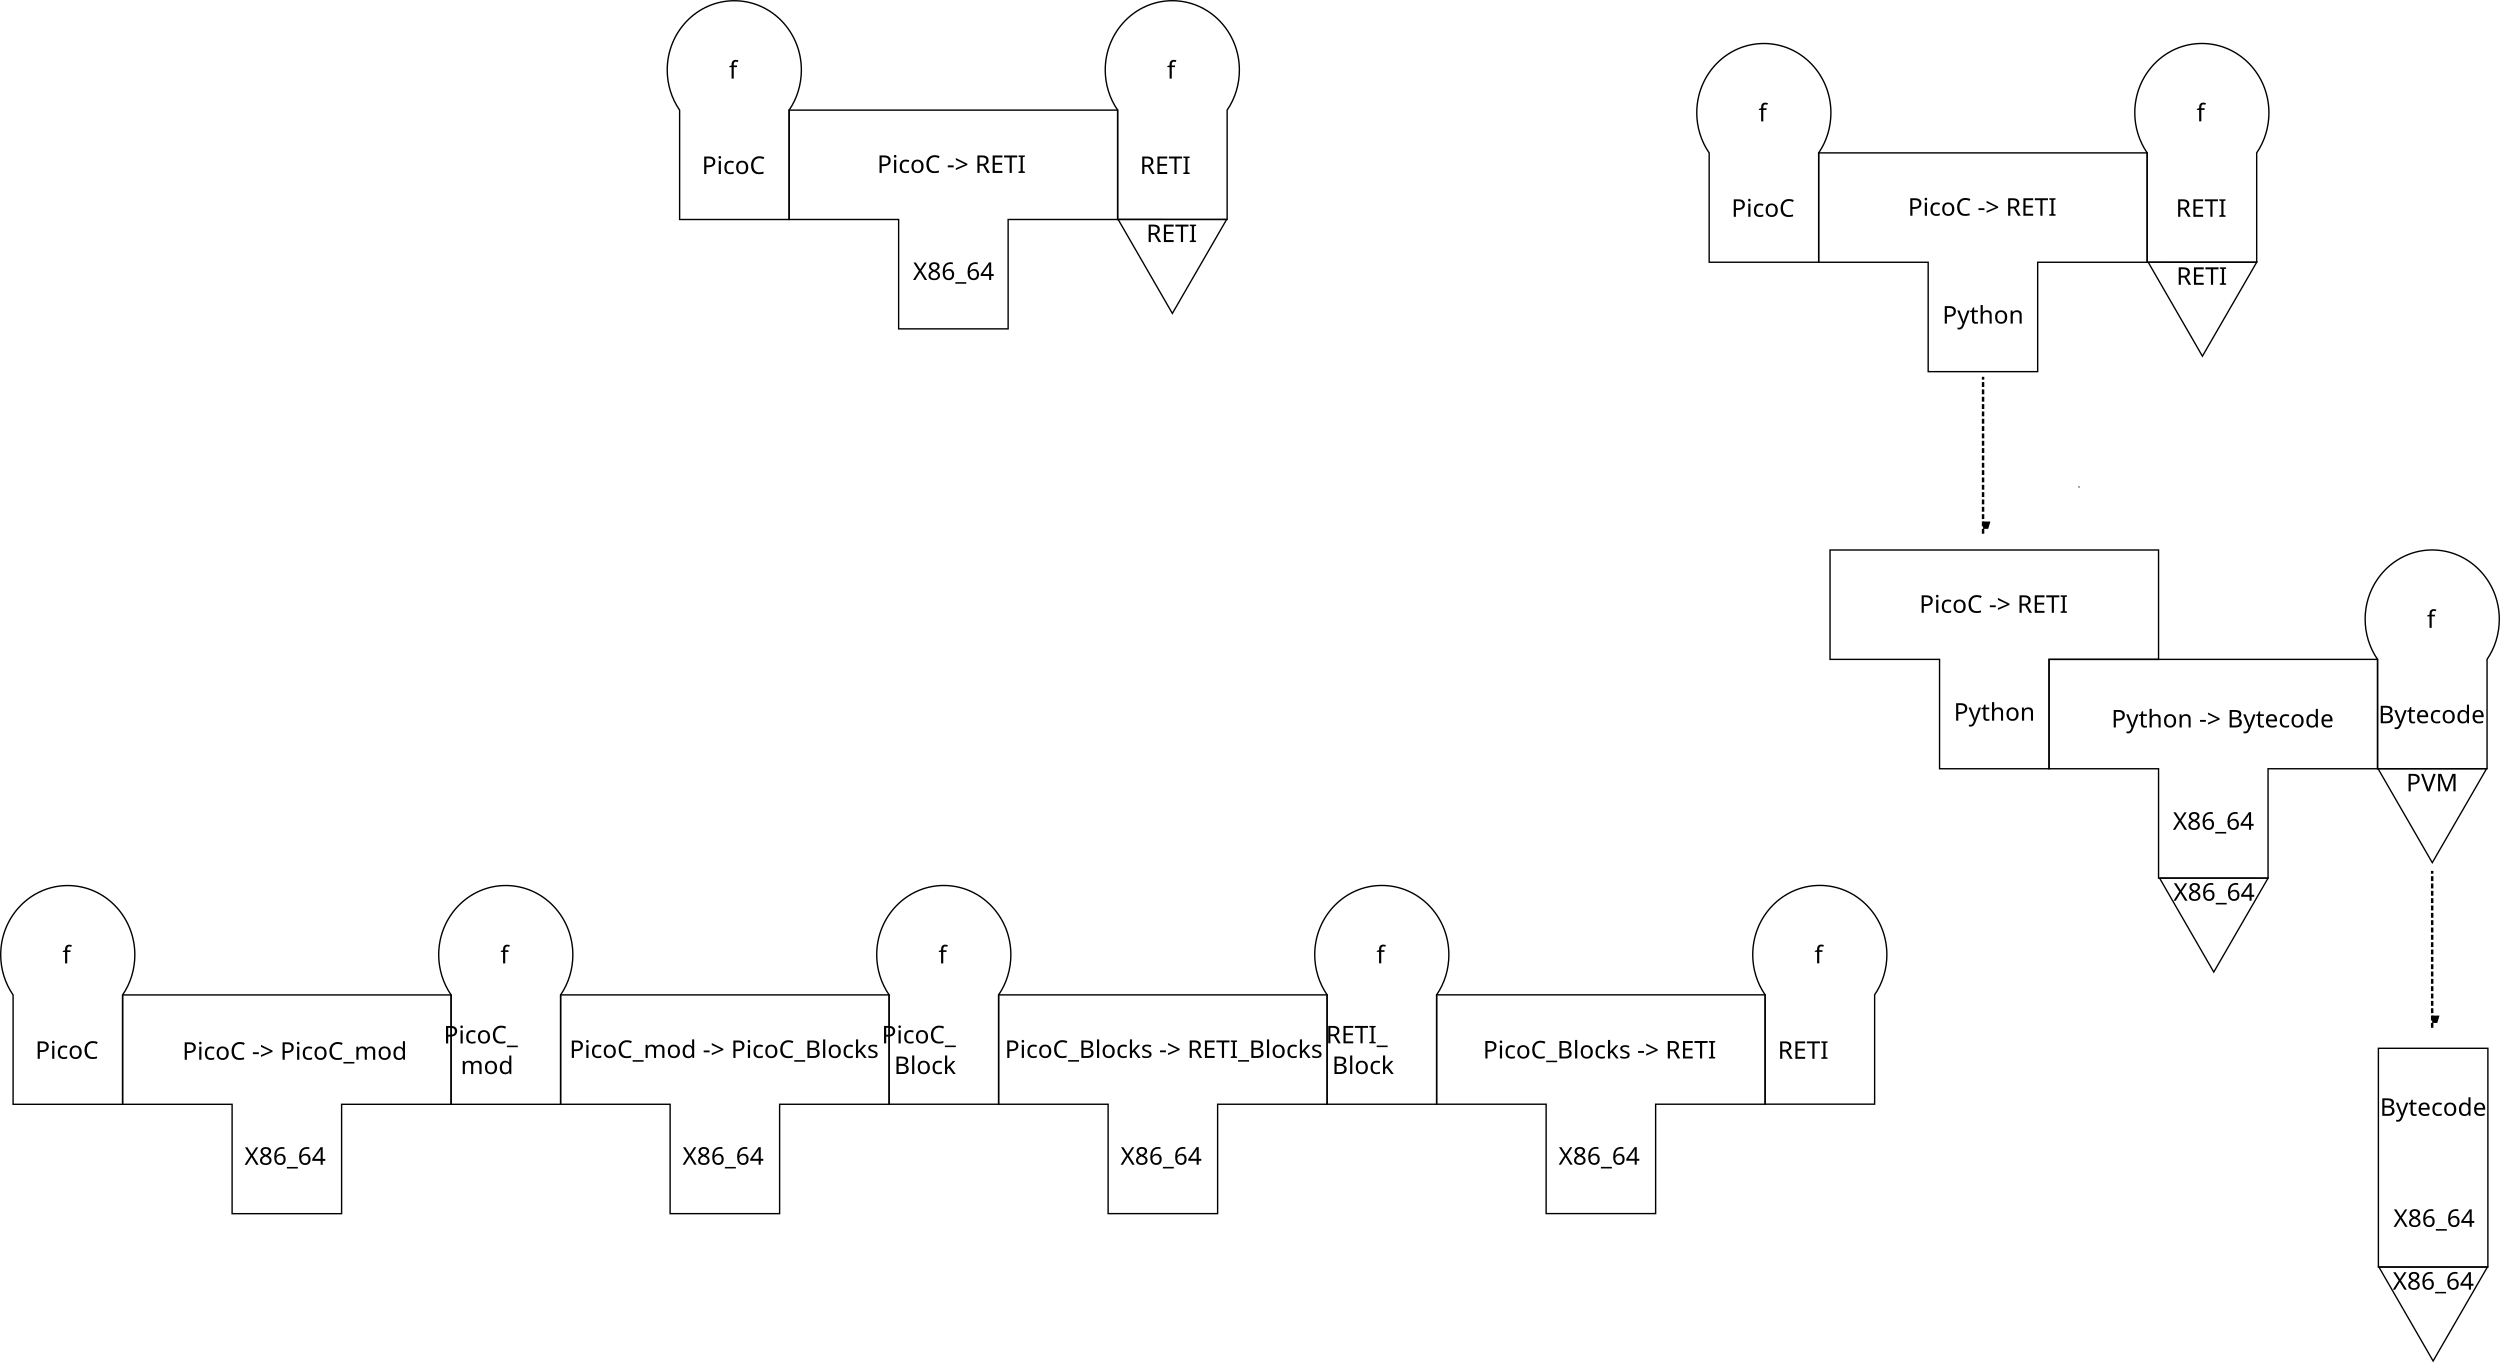
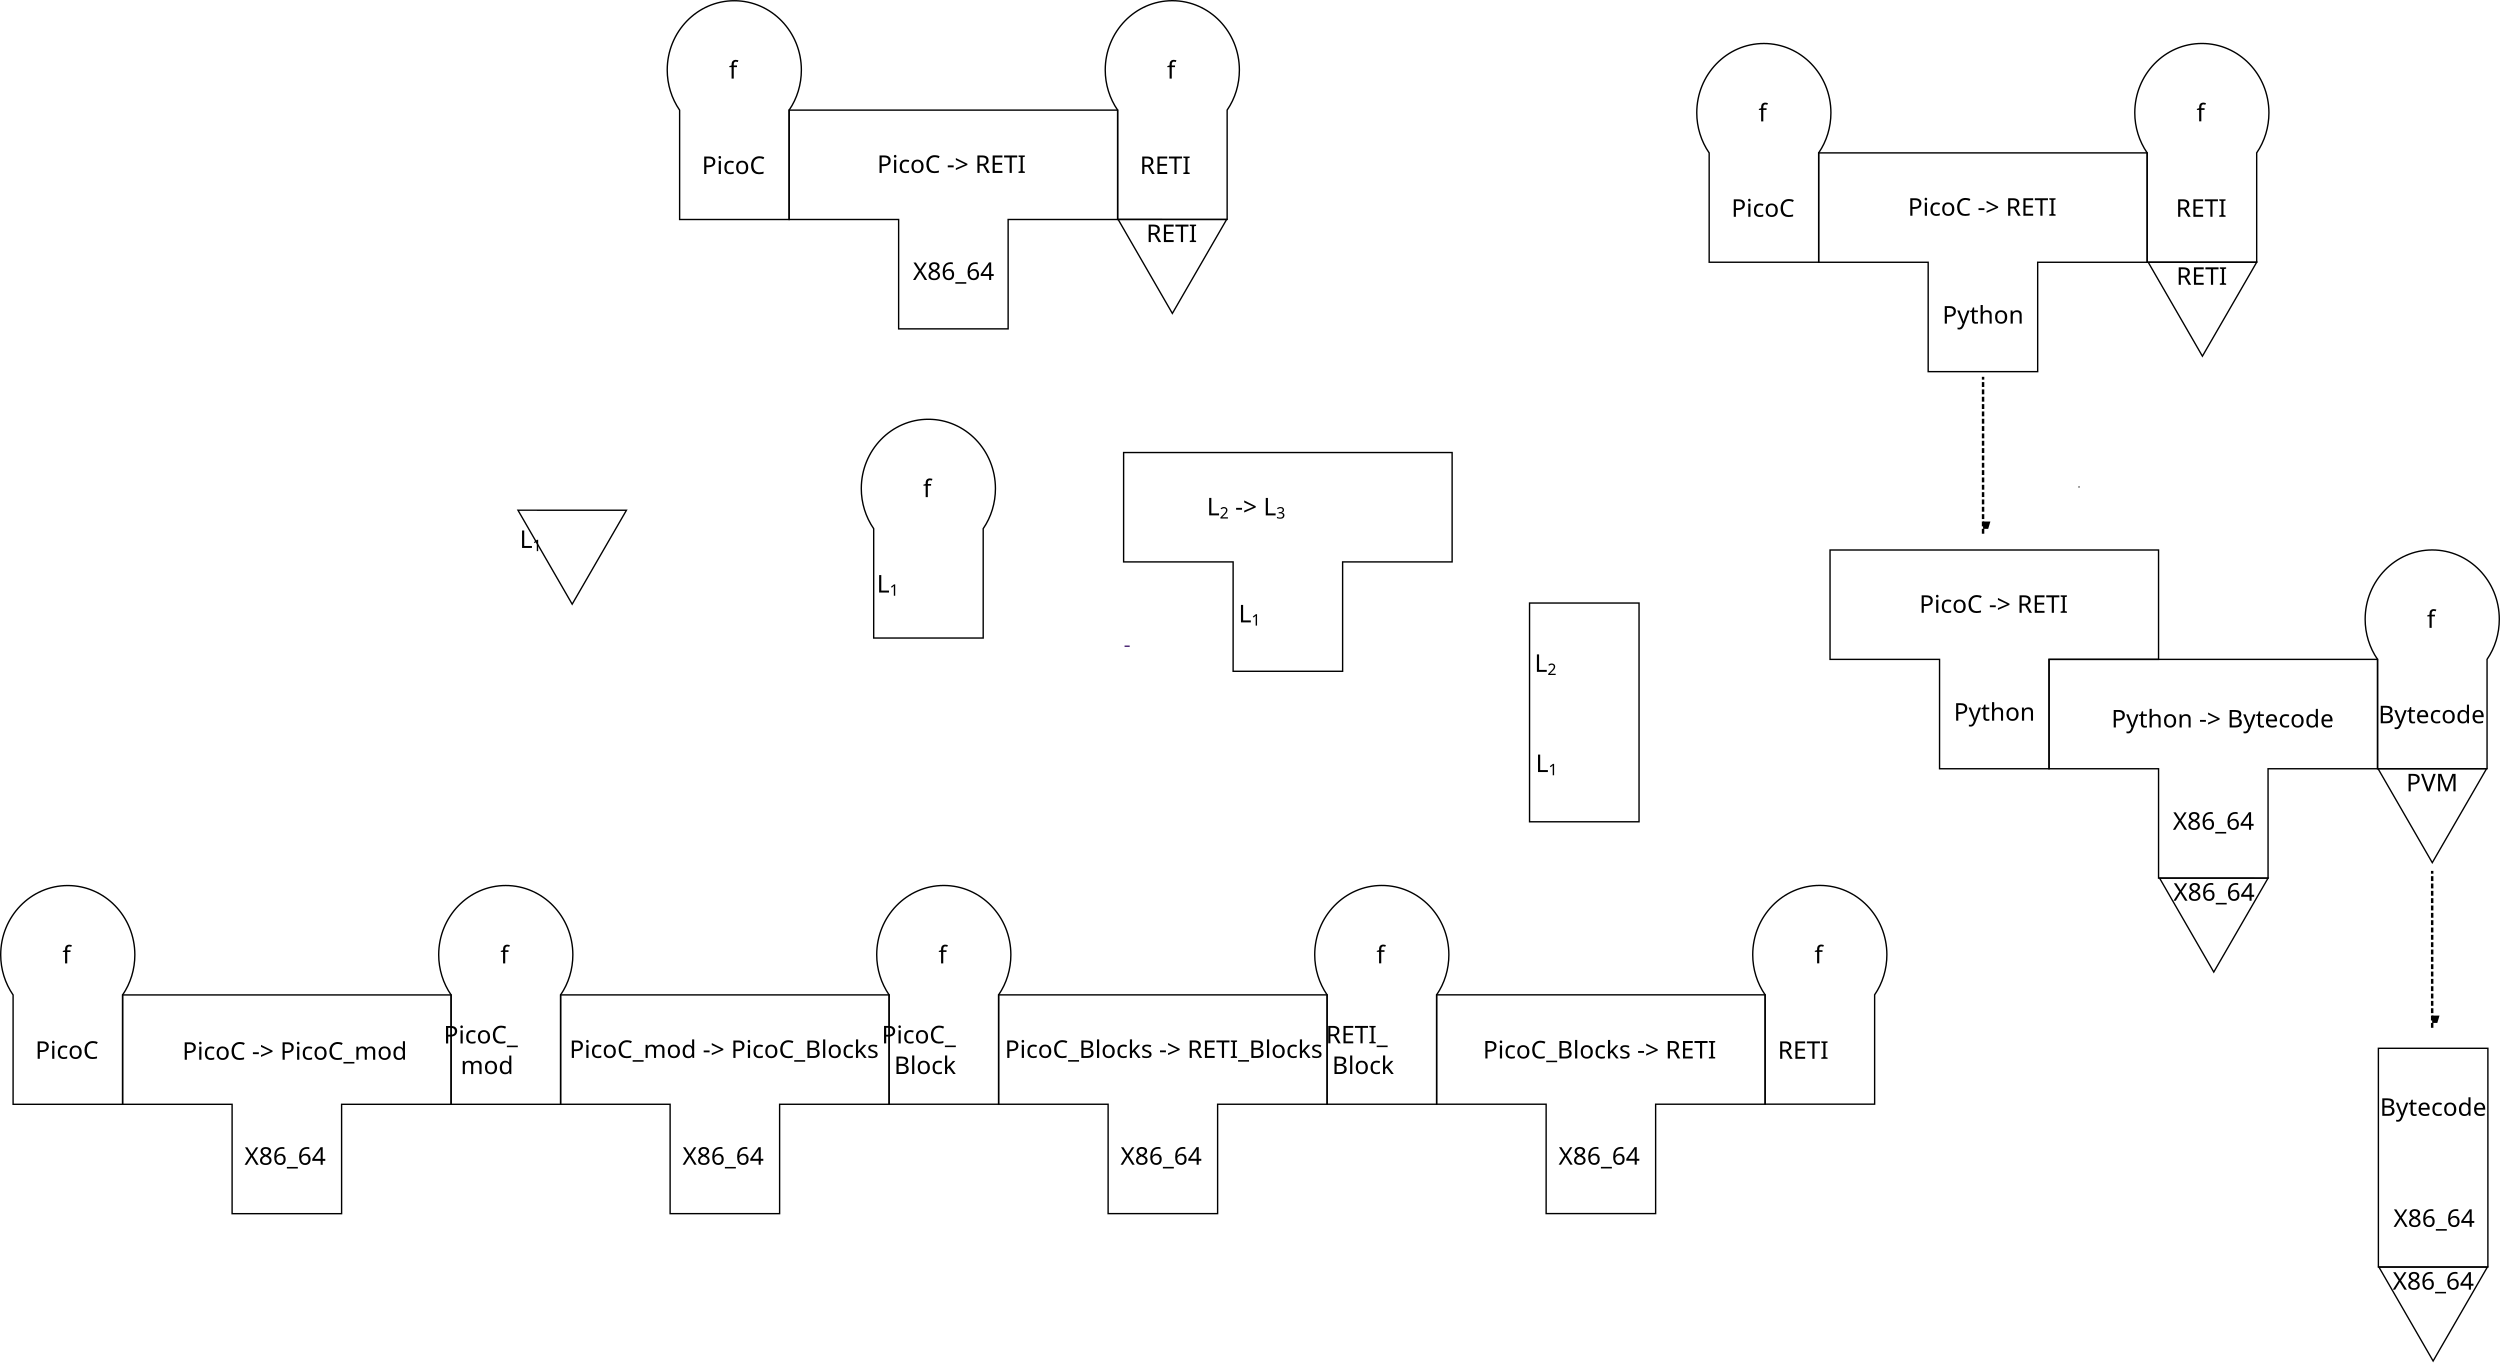
<svg xmlns="http://www.w3.org/2000/svg" width="395.936mm" height="215.766mm" viewBox="0 0 395.936 215.766" version="1.1" id="svg5">
  <defs id="defs2">
    <marker id="ExperimentalArrow" refX="5" refY="3" orient="auto-start-reverse">
      <path style="fill:context-stroke" d="M 10,3 0,6 V 0 Z" id="path416546" />
    </marker>
    <marker style="overflow:visible" id="Arrow1Mstart" refX="0" refY="0" orient="auto">
      <path transform="matrix(0.4,0,0,0.4,4,0)" style="fill:context-stroke;fill-rule:evenodd;stroke:context-stroke;stroke-width:1pt" d="M 0,0 5,-5 -12.5,0 5,5 Z" id="path416299" />
    </marker>
    <marker style="overflow:visible" id="Arrow1Sstart" refX="0" refY="0" orient="auto">
      <path transform="matrix(0.2,0,0,0.2,1.2,0)" style="fill:context-stroke;fill-rule:evenodd;stroke:context-stroke;stroke-width:1pt" d="M 0,0 5,-5 -12.5,0 5,5 Z" id="path416305" />
    </marker>
    <marker orient="auto" refY="0" refX="0" id="DistanceEnd" style="overflow:visible">
      <g id="g2301">
        <path id="path2316" d="M 0,0 H -2" style="fill:none;stroke:context-fill;stroke-width:1.15;stroke-linecap:square" />
        <path id="path2312" d="m 0,0 -13,4 4,-4 -4,-4 z" style="fill:context-stroke;fill-rule:evenodd;stroke:none" />
        <path id="path2314" d="M 0,-4 V 40" style="fill:none;stroke:context-stroke;stroke-width:1;stroke-linecap:square" />
      </g>
    </marker>
    <marker style="overflow:visible" id="Arrow2Lstart" refX="0" refY="0" orient="auto">
      <path transform="matrix(1.1,0,0,1.1,1.1,0)" d="M 8.719,4.034 -2.207,0.016 8.719,-4.002 c -1.745,2.372 -1.735,5.617 -6e-7,8.035 z" style="fill:context-stroke;fill-rule:evenodd;stroke:context-stroke;stroke-width:0.625;stroke-linejoin:round" id="path416311" />
    </marker>
    <marker style="overflow:visible" id="Arrow1Lstart" refX="0" refY="0" orient="auto">
      <path transform="matrix(0.8,0,0,0.8,10,0)" style="fill:context-stroke;fill-rule:evenodd;stroke:context-stroke;stroke-width:1pt" d="M 0,0 5,-5 -12.5,0 5,5 Z" id="path416293" />
    </marker>
    <rect x="906.34" y="741.253" width="93.811" height="97.861" id="rect199288" />
    <marker id="ExperimentalArrow-4" refX="5" refY="3" orient="auto-start-reverse">
      <path style="fill:context-stroke" d="M 10,3 0,6 V 0 Z" id="path416546-4" />
    </marker>
  </defs>
  <g id="layer1" transform="translate(-88.92136,-83.73053)">
    <text xml:space="preserve" style="font-style:normal;font-weight:normal;font-size:10.583px;line-height:1.25;font-family:sans-serif;fill:#000000;fill-opacity:1;stroke:none;stroke-width:0.265" x="49.533" y="60.106" id="text52282">
      <tspan id="tspan52280" style="stroke-width:0.265" x="49.533" y="60.106" />
    </text>
    <text xml:space="preserve" style="font-style:normal;font-weight:normal;font-size:10.583px;line-height:1.25;font-family:sans-serif;fill:#000000;fill-opacity:1;stroke:none;stroke-width:0.265" x="49.366" y="62.906" id="text57700">
      <tspan id="tspan57698" style="stroke-width:0.265" x="49.366" y="62.906" />
    </text>
    <path id="rect89624-3-5" style="fill:none;stroke:#000000;stroke-width:0.222" d="m 213.899,101.17 v 17.322 h 17.343 v 17.322 h 17.342 v -17.322 h 17.342 v -17.322 z" />
    <path id="rect89624-3-5-1" style="fill:none;stroke:#000000;stroke-width:0.222" d="m 205.216,83.846 c -5.867,-1e-5 -10.623,4.916 -10.623,10.979 0.002,2.275 0.688,4.494 1.963,6.349 v 17.317 h 17.343 v -17.322 0 c 1.273,-1.854 1.938,-4.071 1.939,-6.344 1e-4,-6.063 -4.756,-10.979 -10.622,-10.979 z" />
    <text xml:space="preserve" style="font-size:3.881px;line-height:1.25;font-family:sans-serif;stroke-width:0.265" x="204.365" y="96.18" id="text96249">
      <tspan id="tspan96247" style="font-size:3.881px;stroke-width:0.265" x="204.365" y="96.18">f</tspan>
    </text>
    <text xml:space="preserve" style="font-size:3.881px;line-height:1.25;font-family:sans-serif;stroke-width:0.265" x="200.075" y="111.29" id="text96249-7">
      <tspan id="tspan96247-0" style="font-size:3.881px;stroke-width:0.265" x="200.075" y="111.29">PicoC</tspan>
    </text>
+     <path id="rect89624-3-5-1-0" style="fill:none;stroke:#000000;stroke-width:0.222" d="m 235.951,150.132 c -5.867,-1e-5 -10.623,4.916 -10.623,10.979 0.002,2.275 0.688,4.494 1.963,6.349 v 17.317 h 17.343 v -17.322 0 c 1.273,-1.854 1.938,-4.071 1.939,-6.344 1e-4,-6.063 -4.756,-10.979 -10.622,-10.979 z" />
+     <text xml:space="preserve" style="font-size:3.881px;line-height:1.25;font-family:sans-serif;stroke-width:0.265" x="235.1" y="162.465" id="text96249-9">
+       <tspan id="tspan96247-3" style="font-size:3.881px;stroke-width:0.265" x="235.1" y="162.465">f</tspan>
+     </text>
+     <text xml:space="preserve" style="font-size:3.881px;line-height:1.25;font-family:sans-serif;stroke-width:0.265" x="235.567" y="177.576" id="text96249-7-6">
+       <tspan id="tspan96247-0-06" style="font-size:3.881px;text-align:center;text-anchor:middle;stroke-width:0.265" x="235.567" y="177.576">L<tspan style="font-size:65%;baseline-shift:sub" id="tspan1404">1</tspan>
+       </tspan>
+     </text>
    <path id="rect89624-3-5-1-4" style="fill:none;stroke:#000000;stroke-width:0.222" d="m 99.655,223.979 c -5.867,-1e-5 -10.623,4.916 -10.623,10.979 0.002,2.275 0.688,4.494 1.963,6.349 v 17.317 h 17.343 v -17.322 0 c 1.273,-1.854 1.938,-4.071 1.939,-6.344 1e-4,-6.063 -4.756,-10.979 -10.622,-10.979 z" />
    <text xml:space="preserve" style="font-size:3.881px;line-height:1.25;font-family:sans-serif;stroke-width:0.265" x="98.804" y="236.313" id="text96249-78">
      <tspan id="tspan96247-4" style="font-size:3.881px;stroke-width:0.265" x="98.804" y="236.313">f</tspan>
    </text>
    <text xml:space="preserve" style="font-size:3.881px;line-height:1.25;font-family:sans-serif;stroke-width:0.265" x="94.513" y="251.423" id="text96249-7-5">
      <tspan id="tspan96247-0-0" style="font-size:3.881px;stroke-width:0.265" x="94.513" y="251.423">PicoC</tspan>
    </text>
    <path id="rect89624-3-5-1-4-3" style="fill:none;stroke:#000000;stroke-width:0.222" d="m 169.024,223.974 c -5.867,-1e-5 -10.623,4.916 -10.623,10.979 0.002,2.275 0.688,4.494 1.963,6.349 v 17.317 h 17.343 v -17.322 0 c 1.273,-1.854 1.938,-4.071 1.939,-6.344 1e-4,-6.063 -4.756,-10.979 -10.622,-10.979 z" />
    <text xml:space="preserve" style="font-size:3.881px;line-height:1.25;font-family:sans-serif;stroke-width:0.265" x="168.173" y="236.308" id="text96249-78-6">
      <tspan id="tspan96247-4-1" style="font-size:3.881px;stroke-width:0.265" x="168.173" y="236.308">f</tspan>
    </text>
    <text xml:space="preserve" style="font-size:3.881px;line-height:1.25;font-family:sans-serif;stroke-width:0.265" x="168.582" y="248.983" id="text96249-7-5-0">
      <tspan style="font-size:3.881px;text-align:center;text-anchor:middle;stroke-width:0.265" x="168.582" y="248.983" id="tspan243944">PicoC_</tspan>
      <tspan style="font-size:3.881px;text-align:center;text-anchor:middle;stroke-width:0.265" x="168.582" y="253.833" id="tspan244060">mod</tspan>
    </text>
    <path id="rect89624-3-5-1-4-3-3" style="fill:none;stroke:#000000;stroke-width:0.222" d="m 238.394,223.969 c -5.867,-1e-5 -10.623,4.916 -10.623,10.979 0.002,2.275 0.688,4.494 1.963,6.349 v 17.317 h 17.343 v -17.322 0 c 1.273,-1.854 1.938,-4.071 1.939,-6.344 1e-4,-6.063 -4.756,-10.979 -10.622,-10.979 z" />
    <text xml:space="preserve" style="font-size:3.881px;line-height:1.25;font-family:sans-serif;stroke-width:0.265" x="237.542" y="236.303" id="text96249-78-6-2">
      <tspan id="tspan96247-4-1-0" style="font-size:3.881px;stroke-width:0.265" x="237.542" y="236.303">f</tspan>
    </text>
    <text xml:space="preserve" style="font-size:3.881px;line-height:1.25;font-family:sans-serif;stroke-width:0.265" x="237.952" y="248.978" id="text96249-7-5-0-6">
      <tspan style="font-size:3.881px;text-align:center;text-anchor:middle;stroke-width:0.265" x="237.952" y="248.978" id="tspan243944-1">PicoC_</tspan>
      <tspan style="font-size:3.881px;text-align:center;text-anchor:middle;stroke-width:0.265" x="237.952" y="253.829" id="tspan244060-5">Block</tspan>
    </text>
    <path id="rect89624-3-5-1-4-3-3-5" style="fill:none;stroke:#000000;stroke-width:0.222" d="m 307.763,223.965 c -5.867,-10e-6 -10.623,4.916 -10.623,10.979 0.002,2.275 0.688,4.494 1.963,6.349 v 17.317 h 17.343 v -17.322 0 c 1.273,-1.854 1.938,-4.071 1.939,-6.344 1e-4,-6.063 -4.756,-10.979 -10.622,-10.979 z" />
    <text xml:space="preserve" style="font-size:3.881px;line-height:1.25;font-family:sans-serif;stroke-width:0.265" x="306.912" y="236.298" id="text96249-78-6-2-2">
      <tspan id="tspan96247-4-1-0-5" style="font-size:3.881px;stroke-width:0.265" x="306.912" y="236.298">f</tspan>
    </text>
    <text xml:space="preserve" style="font-size:3.881px;line-height:1.25;font-family:sans-serif;stroke-width:0.265" x="307.321" y="248.973" id="text96249-7-5-0-6-4">
      <tspan style="font-size:3.881px;text-align:center;text-anchor:middle;stroke-width:0.265" x="307.321" y="248.973" id="tspan243944-1-7">RETI_</tspan>
      <tspan style="font-size:3.881px;text-align:center;text-anchor:middle;stroke-width:0.265" x="307.321" y="253.824" id="tspan244060-5-4">Block</tspan>
    </text>
    <path id="rect89624-3-5-1-4-3-3-5-4" style="fill:none;stroke:#000000;stroke-width:0.222" d="m 377.132,223.959 c -5.867,-1e-5 -10.623,4.916 -10.623,10.979 0.002,2.275 0.688,4.494 1.963,6.349 v 17.317 h 17.343 v -17.322 0 c 1.273,-1.854 1.938,-4.071 1.939,-6.344 1e-4,-6.063 -4.756,-10.979 -10.622,-10.979 z" />
    <text xml:space="preserve" style="font-size:3.881px;line-height:1.25;font-family:sans-serif;stroke-width:0.265" x="376.281" y="236.293" id="text96249-78-6-2-2-3">
      <tspan id="tspan96247-4-1-0-5-0" style="font-size:3.881px;stroke-width:0.265" x="376.281" y="236.293">f</tspan>
    </text>
    <text xml:space="preserve" style="font-size:3.881px;line-height:1.25;font-family:sans-serif;stroke-width:0.265" x="377.021" y="251.422" id="text96249-7-5-0-6-4-7">
      <tspan style="font-size:3.881px;text-align:center;text-anchor:middle;stroke-width:0.265" x="377.021" y="251.422" id="tspan244060-5-4-6">RETI</tspan>
    </text>
    <path id="rect89624-3-5-1-9" style="fill:none;stroke:#000000;stroke-width:0.222" d="m 274.586,83.841 c -5.867,-1e-5 -10.623,4.916 -10.623,10.979 0.002,2.275 0.688,4.494 1.963,6.349 v 17.317 h 17.343 v -17.322 0 c 1.273,-1.854 1.938,-4.071 1.939,-6.344 10e-5,-6.063 -4.756,-10.979 -10.622,-10.979 z" />
    <text xml:space="preserve" style="font-size:3.881px;line-height:1.25;font-family:sans-serif;stroke-width:0.265" x="273.735" y="96.175" id="text96249-3">
      <tspan id="tspan96247-6" style="font-size:3.881px;stroke-width:0.265" x="273.735" y="96.175">f</tspan>
    </text>
    <text xml:space="preserve" style="font-size:3.881px;line-height:1.25;font-family:sans-serif;stroke-width:0.265" x="269.444" y="111.286" id="text96249-7-0">
      <tspan id="tspan96247-0-6" style="font-size:3.881px;stroke-width:0.265" x="269.444" y="111.286">RETI</tspan>
    </text>
    <text xml:space="preserve" style="font-size:3.881px;line-height:1.25;font-family:sans-serif;stroke-width:0.265" x="227.843" y="111.118" id="text139632">
      <tspan id="tspan139630" style="font-size:3.881px;stroke-width:0.265" x="227.843" y="111.118">PicoC -&gt; RETI</tspan>
    </text>
    <text xml:space="preserve" style="font-size:3.881px;line-height:1.25;font-family:sans-serif;stroke-width:0.265" x="233.506" y="128.07" id="text139632-2">
      <tspan id="tspan139630-6" style="font-size:3.881px;stroke-width:0.265" x="233.506" y="128.07">X86_64</tspan>
    </text>
+     <path id="rect89624-3-5-2" style="fill:none;stroke:#000000;stroke-width:0.222" d="m 266.873,155.401 v 17.322 h 17.343 v 17.322 h 17.342 v -17.322 h 17.342 v -17.322 z" />
+     <text xml:space="preserve" style="font-size:3.881px;line-height:1.25;font-family:sans-serif;stroke-width:0.265" x="292.321" y="165.35" id="text139632-6">
+       <tspan id="tspan139630-1" style="font-size:3.881px;text-align:center;text-anchor:middle;stroke-width:0.265" x="292.321" y="165.35">L<tspan style="font-size:65%;baseline-shift:sub" id="tspan1412">2</tspan> -&gt; L<tspan style="font-size:65%;baseline-shift:sub" id="tspan1410">3</tspan>
+       </tspan>
+     </text>
+     <text xml:space="preserve" style="font-size:3.881px;line-height:1.25;font-family:sans-serif;stroke-width:0.265" x="292.871" y="182.301" id="text139632-2-8">
+       <tspan id="tspan139630-6-7" style="font-size:3.881px;text-align:center;text-anchor:middle;stroke-width:0.265" x="292.871" y="182.301">L<tspan style="font-size:65%;baseline-shift:sub" id="tspan1418">1</tspan>
+       </tspan>
+     </text>
    <path id="rect89624-3-5-2-2" style="fill:none;stroke:#000000;stroke-width:0.222" d="m 108.337,241.302 v 17.322 h 17.343 v 17.322 h 17.342 v -17.322 h 17.342 v -17.322 z" />
    <text xml:space="preserve" style="font-size:3.881px;line-height:1.25;font-family:sans-serif;stroke-width:0.265" x="117.8" y="251.569" id="text139632-3-9">
      <tspan id="tspan139630-7-3" style="font-size:3.881px;stroke-width:0.265" x="117.8" y="251.569">PicoC -&gt; PicoC_mod</tspan>
    </text>
    <text xml:space="preserve" style="font-size:3.881px;line-height:1.25;font-family:sans-serif;stroke-width:0.265" x="127.641" y="268.202" id="text139632-2-5-1">
      <tspan id="tspan139630-6-9-9" style="font-size:3.881px;stroke-width:0.265" x="127.641" y="268.202">X86_64</tspan>
    </text>
    <path id="rect89624-3-5-2-2-5" style="fill:none;stroke:#000000;stroke-width:0.222" d="m 177.707,241.297 v 17.322 h 17.343 v 17.322 h 17.342 v -17.322 h 17.342 v -17.322 z" />
    <text xml:space="preserve" style="font-size:3.881px;line-height:1.25;font-family:sans-serif;stroke-width:0.265" x="179.107" y="251.284" id="text139632-3-9-4">
      <tspan id="tspan139630-7-3-7" style="font-size:3.881px;stroke-width:0.265" x="179.107" y="251.284">PicoC_mod -&gt; PicoC_Blocks</tspan>
    </text>
    <text xml:space="preserve" style="font-size:3.881px;line-height:1.25;font-family:sans-serif;stroke-width:0.265" x="197.01" y="268.197" id="text139632-2-5-1-6">
      <tspan id="tspan139630-6-9-9-5" style="font-size:3.881px;stroke-width:0.265" x="197.01" y="268.197">X86_64</tspan>
    </text>
    <path id="rect89624-3-5-2-2-5-6" style="fill:none;stroke:#000000;stroke-width:0.222" d="m 247.076,241.293 v 17.322 h 17.343 v 17.322 h 17.342 v -17.322 h 17.342 v -17.322 z" />
    <text xml:space="preserve" style="font-size:3.881px;line-height:1.25;font-family:sans-serif;stroke-width:0.265" x="248.069" y="251.279" id="text139632-3-9-4-9">
      <tspan id="tspan139630-7-3-7-3" style="font-size:3.881px;stroke-width:0.265" x="248.069" y="251.279">PicoC_Blocks -&gt; RETI_Blocks</tspan>
    </text>
    <text xml:space="preserve" style="font-size:3.881px;line-height:1.25;font-family:sans-serif;stroke-width:0.265" x="266.38" y="268.193" id="text139632-2-5-1-6-7">
      <tspan id="tspan139630-6-9-9-5-4" style="font-size:3.881px;stroke-width:0.265" x="266.38" y="268.193">X86_64</tspan>
    </text>
    <path id="rect89624-3-5-2-2-5-6-8" style="fill:none;stroke:#000000;stroke-width:0.222" d="m 316.446,241.288 v 17.322 h 17.343 v 17.322 h 17.342 v -17.322 h 17.342 v -17.322 z" />
    <text xml:space="preserve" style="font-size:3.881px;line-height:1.25;font-family:sans-serif;stroke-width:0.265" x="323.79" y="251.367" id="text139632-3-9-4-9-8">
      <tspan id="tspan139630-7-3-7-3-4" style="font-size:3.881px;stroke-width:0.265" x="323.79" y="251.367">PicoC_Blocks -&gt; RETI</tspan>
    </text>
    <text xml:space="preserve" style="font-size:3.881px;line-height:1.25;font-family:sans-serif;stroke-width:0.265" x="335.749" y="268.188" id="text139632-2-5-1-6-7-3">
      <tspan id="tspan139630-6-9-9-5-4-1" style="font-size:3.881px;stroke-width:0.265" x="335.749" y="268.188">X86_64</tspan>
    </text>
    <path style="fill:none;stroke:#000000;stroke-width:2.277;stroke-miterlimit:4;stroke-dasharray:none" id="path90865-9" transform="matrix(0.01001136,0.09507475,-0.09507475,0.01001136,317.7413,86.16599)" d="m 443.766,500.563 -82.119,36.516 -82.119,36.516 9.436,-89.375 9.436,-89.375 72.683,52.859 z" />
    <text xml:space="preserve" style="font-size:3.881px;line-height:1.25;font-family:sans-serif;stroke-width:0.265" x="270.466" y="122.068" id="text139632-2-8-2">
      <tspan id="tspan139630-6-7-0" style="font-size:3.881px;stroke-width:0.265" x="270.466" y="122.068">RETI</tspan>
+     </text>
+     <path style="fill:none;stroke:#000000;stroke-width:2.277;stroke-miterlimit:4;stroke-dasharray:none" id="path90865-9-3" transform="matrix(0.01001136,0.09507475,-0.09507475,0.01001136,222.6876,132.2156)" d="m 443.766,500.563 -82.119,36.516 -82.119,36.516 9.436,-89.375 9.436,-89.375 72.683,52.859 z" />
+     <text xml:space="preserve" style="font-size:3.881px;line-height:1.25;font-family:sans-serif;stroke-width:0.265" x="179.019" y="170.512" id="text139632-2-8-2-6">
+       <tspan id="tspan139630-6-7-0-7" style="font-size:3.881px;text-align:center;text-anchor:middle;stroke-width:0.265" x="179.019" y="170.512">L<tspan style="font-size:65%;baseline-shift:sub" id="tspan1471">1</tspan>
+       </tspan>
    </text>
    <text xml:space="preserve" transform="scale(0.2645833)" id="text199286" style="font-size:20px;line-height:1.25;font-family:sans-serif;white-space:pre;shape-inside:url(#rect199288)" />
    <path id="rect89624-3-5-4" style="fill:none;stroke:#000000;stroke-width:0.222" d="m 376.952,107.945 v 17.322 h 17.343 v 17.322 h 17.342 V 125.267 h 17.342 v -17.322 z" />
    <path id="rect89624-3-5-4-9" style="fill:none;stroke:#000000;stroke-width:0.222" d="m 413.438,188.159 v 17.322 h 17.343 v 17.322 h 17.342 V 205.481 h 17.342 v -17.322 z" />
    <path id="rect89624-3-5-1-92" style="fill:none;stroke:#000000;stroke-width:0.222" d="m 368.269,90.621 c -5.867,-1e-5 -10.623,4.916 -10.623,10.979 0.002,2.275 0.688,4.494 1.963,6.349 v 17.317 h 17.343 v -17.322 0 c 1.273,-1.854 1.938,-4.071 1.939,-6.344 10e-5,-6.063 -4.756,-10.979 -10.622,-10.979 z" />
    <path style="fill:none;stroke:#000000;stroke-width:2.277;stroke-miterlimit:4;stroke-dasharray:none" id="path90865-0" transform="matrix(0.01001136,0.09507475,-0.09507475,0.01001136,482.6748,190.48)" d="m 443.766,500.563 -82.119,36.516 -82.119,36.516 9.436,-89.375 9.436,-89.375 72.683,52.859 z" />
    <text xml:space="preserve" style="font-size:3.881px;line-height:1.25;font-family:sans-serif;stroke-width:0.265" x="367.418" y="102.955" id="text96249-6">
      <tspan id="tspan96247-8" style="font-size:3.881px;stroke-width:0.265" x="367.418" y="102.955">f</tspan>
    </text>
    <text xml:space="preserve" style="font-size:3.881px;line-height:1.25;font-family:sans-serif;stroke-width:0.265" x="363.128" y="118.066" id="text96249-7-9">
      <tspan id="tspan96247-0-2" style="font-size:3.881px;stroke-width:0.265" x="363.128" y="118.066">PicoC</tspan>
    </text>
    <path id="rect89624-3-5-1-9-6-9" style="fill:none;stroke:#000000;stroke-width:0.222" d="m 437.639,90.617 c -5.867,-1e-5 -10.623,4.916 -10.623,10.979 0.002,2.275 0.688,4.494 1.963,6.349 v 17.317 h 17.343 v -17.322 0 c 1.273,-1.854 1.938,-4.071 1.939,-6.344 1e-4,-6.063 -4.756,-10.979 -10.622,-10.979 z" />
    <text xml:space="preserve" style="font-size:3.881px;line-height:1.25;font-family:sans-serif;stroke-width:0.265" x="436.788" y="102.95" id="text96249-3-6-4">
      <tspan id="tspan96247-6-4-8" style="font-size:3.881px;stroke-width:0.265" x="436.788" y="102.95">f</tspan>
    </text>
    <text xml:space="preserve" style="font-size:3.881px;line-height:1.25;font-family:sans-serif;stroke-width:0.265" x="433.508" y="118.061" id="text96249-7-0-9-1">
      <tspan id="tspan96247-0-6-5-2" style="font-size:3.881px;stroke-width:0.265" x="433.508" y="118.061">RETI</tspan>
    </text>
    <path id="rect89624-3-5-1-9-6-5" style="fill:none;stroke:#000000;stroke-width:0.222" d="m 474.124,170.831 c -5.867,-1e-5 -10.623,4.916 -10.623,10.979 0.002,2.275 0.688,4.494 1.963,6.349 v 17.317 h 17.343 v -17.322 0 c 1.273,-1.854 1.938,-4.071 1.939,-6.344 10e-5,-6.063 -4.756,-10.979 -10.622,-10.979 z" />
    <text xml:space="preserve" style="font-size:3.881px;line-height:1.25;font-family:sans-serif;stroke-width:0.265" x="473.273" y="183.164" id="text96249-3-6-9">
      <tspan id="tspan96247-6-4-7" style="font-size:3.881px;stroke-width:0.265" x="473.273" y="183.164">f</tspan>
    </text>
    <text xml:space="preserve" style="font-size:3.881px;line-height:1.25;font-family:sans-serif;stroke-width:0.265" x="465.597" y="198.275" id="text96249-7-0-9-7">
      <tspan id="tspan96247-0-6-5-6" style="font-size:3.881px;stroke-width:0.265" x="465.597" y="198.275">Bytecode</tspan>
    </text>
    <text xml:space="preserve" style="font-size:3.881px;line-height:1.25;font-family:sans-serif;stroke-width:0.265" x="391.085" y="117.893" id="text139632-0">
      <tspan id="tspan139630-4" style="font-size:3.881px;stroke-width:0.265" x="391.085" y="117.893">PicoC -&gt; RETI</tspan>
    </text>
    <text xml:space="preserve" style="font-size:3.881px;line-height:1.25;font-family:sans-serif;stroke-width:0.265" x="423.306" y="198.936" id="text139632-0-4">
      <tspan id="tspan139630-4-9" style="font-size:3.881px;stroke-width:0.265" x="423.306" y="198.936">Python -&gt; Bytecode</tspan>
    </text>
    <text xml:space="preserve" style="font-size:3.881px;line-height:1.25;font-family:sans-serif;stroke-width:0.265" x="396.547" y="134.975" id="text139632-2-87">
      <tspan id="tspan139630-6-1" style="font-size:3.881px;stroke-width:0.265" x="396.547" y="134.975">Python</tspan>
    </text>
    <path id="rect89624-3-5-4-6" style="fill:none;stroke:#000000;stroke-width:0.222" d="m 378.753,170.837 v 17.322 h 17.343 v 17.322 h 17.342 v -17.322 h 17.342 v -17.322 z" />
    <text xml:space="preserve" style="font-size:3.881px;line-height:1.25;font-family:sans-serif;stroke-width:0.265" x="392.886" y="180.785" id="text139632-0-3">
      <tspan id="tspan139630-4-8" style="font-size:3.881px;stroke-width:0.265" x="392.886" y="180.785">PicoC -&gt; RETI</tspan>
    </text>
    <text xml:space="preserve" style="font-size:3.881px;line-height:1.25;font-family:sans-serif;stroke-width:0.265" x="398.348" y="197.867" id="text139632-2-87-5">
      <tspan id="tspan139630-6-1-6" style="font-size:3.881px;stroke-width:0.265" x="398.348" y="197.867">Python</tspan>
    </text>
    <text xml:space="preserve" style="font-size:3.881px;line-height:1.25;font-family:sans-serif;stroke-width:0.265" x="433.124" y="226.382" id="text139632-2-8-26">
      <tspan id="tspan139630-6-7-1" style="font-size:3.881px;stroke-width:0.265" x="433.124" y="226.382">X86_64</tspan>
    </text>
    <path style="fill:none;stroke:#000000;stroke-width:2.277;stroke-miterlimit:4;stroke-dasharray:none" id="path90865-0-4" transform="matrix(0.01001136,0.09507475,-0.09507475,0.01001136,517.4121,252.0766)" d="m 443.766,500.563 -82.119,36.516 -82.119,36.516 9.436,-89.375 9.436,-89.375 72.683,52.859 z" />
    <text xml:space="preserve" style="font-size:3.881px;line-height:1.25;font-family:sans-serif;stroke-width:0.265" x="467.861" y="287.979" id="text139632-2-8-26-7">
      <tspan id="tspan139630-6-7-1-6" style="font-size:3.881px;stroke-width:0.265" x="467.861" y="287.979">X86_64</tspan>
    </text>
    <text xml:space="preserve" style="font-size:3.881px;line-height:1.25;font-family:sans-serif;stroke-width:0.265" x="433.044" y="215.144" id="text139632-2-8-26-0">
      <tspan id="tspan139630-6-7-1-9" style="font-size:3.881px;stroke-width:0.265" x="433.044" y="215.144">X86_64</tspan>
    </text>
    <path style="fill:none;stroke:#000000;stroke-width:2.277;stroke-miterlimit:4;stroke-dasharray:none" id="path90865-9-0-1" transform="matrix(0.01001136,0.09507475,-0.09507475,0.01001136,517.2799,173.1552)" d="m 443.766,500.563 -82.119,36.516 -82.119,36.516 9.436,-89.375 9.436,-89.375 72.683,52.859 z" />
    <text xml:space="preserve" style="font-size:3.881px;line-height:1.25;font-family:sans-serif;stroke-width:0.265" x="470.005" y="209.057" id="text139632-2-8-2-6-1">
      <tspan id="tspan139630-6-7-0-1-5" style="font-size:3.881px;stroke-width:0.265" x="470.005" y="209.057">PVM</tspan>
    </text>
    <path style="fill:none;stroke:#000000;stroke-width:2.277;stroke-miterlimit:4;stroke-dasharray:none" id="path90865-9-0-5" transform="matrix(0.01001136,0.09507475,-0.09507475,0.01001136,480.8739,92.93901)" d="m 443.766,500.563 -82.119,36.516 -82.119,36.516 9.436,-89.375 9.436,-89.375 72.683,52.859 z" />
    <text xml:space="preserve" style="font-size:3.881px;line-height:1.25;font-family:sans-serif;stroke-width:0.265" x="433.599" y="128.841" id="text139632-2-8-2-6-0">
      <tspan id="tspan139630-6-7-0-1-9" style="font-size:3.881px;stroke-width:0.265" x="433.599" y="128.841">RETI</tspan>
    </text>
    <text xml:space="preserve" style="font-size:3.881px;line-height:1.25;font-family:sans-serif;stroke-width:0.265" x="465.839" y="260.447" id="text139632-2-9-7-9">
      <tspan id="tspan139630-6-73-2-8" style="font-size:3.881px;stroke-width:0.265" x="465.839" y="260.447">Bytecode</tspan>
    </text>
    <text xml:space="preserve" style="font-size:3.881px;line-height:1.25;font-family:sans-serif;stroke-width:0.265" x="467.986" y="278.038" id="text139632-2-9-6-7-4">
      <tspan id="tspan139630-6-73-1-2-8" style="font-size:3.881px;stroke-width:0.265" x="467.986" y="278.038">X86_64</tspan>
    </text>
    <path id="rect219105-5-1" style="fill:none;stroke:#000000;stroke-width:0.222;stroke-miterlimit:4;stroke-dasharray:none" d="m 465.597,249.753 v 17.322 17.322 h 17.342 v -17.322 -17.322 z" />
+     <text xml:space="preserve" style="font-size:3.881px;line-height:1.25;font-family:sans-serif;stroke-width:0.265" x="339.745" y="190.135" id="text139632-2-9-7-9-9">
+       <tspan id="tspan139630-6-73-2-8-2" style="font-size:3.881px;text-align:center;text-anchor:middle;stroke-width:0.265" x="339.745" y="190.135">L<tspan style="font-size:65%;baseline-shift:sub" id="tspan1467">2</tspan>
+       </tspan>
+     </text>
+     <text xml:space="preserve" style="font-size:3.881px;line-height:1.25;font-family:sans-serif;stroke-width:0.265" x="339.919" y="206.003" id="text139632-2-9-6-7-4-0">
+       <tspan id="tspan139630-6-73-1-2-8-2" style="font-size:3.881px;text-align:center;text-anchor:middle;stroke-width:0.265" x="339.919" y="206.003">L<tspan style="font-size:65%;baseline-shift:sub" id="tspan1469">1</tspan>
+       </tspan>
+     </text>
+     <path id="rect219105-5-1-3" style="fill:none;stroke:#000000;stroke-width:0.222;stroke-miterlimit:4;stroke-dasharray:none" d="m 331.162,179.236 v 17.322 17.322 h 17.342 v -17.322 -17.322 z" />
    <circle id="path413462" style="fill:#000000;stroke:#000000;stroke-width:0.265" cx="418.192" cy="160.84" r="0.015" />
    <path style="fill:none;fill-rule:evenodd;stroke:#000000;stroke-width:0.265px;stroke-linecap:butt;stroke-linejoin:miter;stroke-opacity:1" d="m 402.988,144.058 v 0" id="path414496" />
    <path style="fill:none;stroke:#000000;stroke-width:0.387;stroke-linecap:butt;stroke-linejoin:miter;stroke-miterlimit:4;stroke-dasharray:0.775, 0.387;stroke-dashoffset:0;stroke-opacity:1;marker-start:url(#ExperimentalArrow)" d="m 402.988,168.259 v -24.849" id="path416211" />
    <path style="fill:none;stroke:#000000;stroke-width:0.387;stroke-linecap:butt;stroke-linejoin:miter;stroke-miterlimit:4;stroke-dasharray:0.775, 0.387;stroke-dashoffset:0;stroke-opacity:1;marker-start:url(#ExperimentalArrow-4)" d="m 474.115,246.509 v -24.849" id="path416211-4" />
+     <text xml:space="preserve" style="font-size:3.175px;text-align:center;text-anchor:middle;fill:#4d2875;stroke-width:0.265" x="269.411" y="186.821" id="text1408">
+       <tspan id="tspan1406" style="stroke-width:0.265" x="269.411" y="186.821">-</tspan>
+     </text>
  </g>
</svg>
